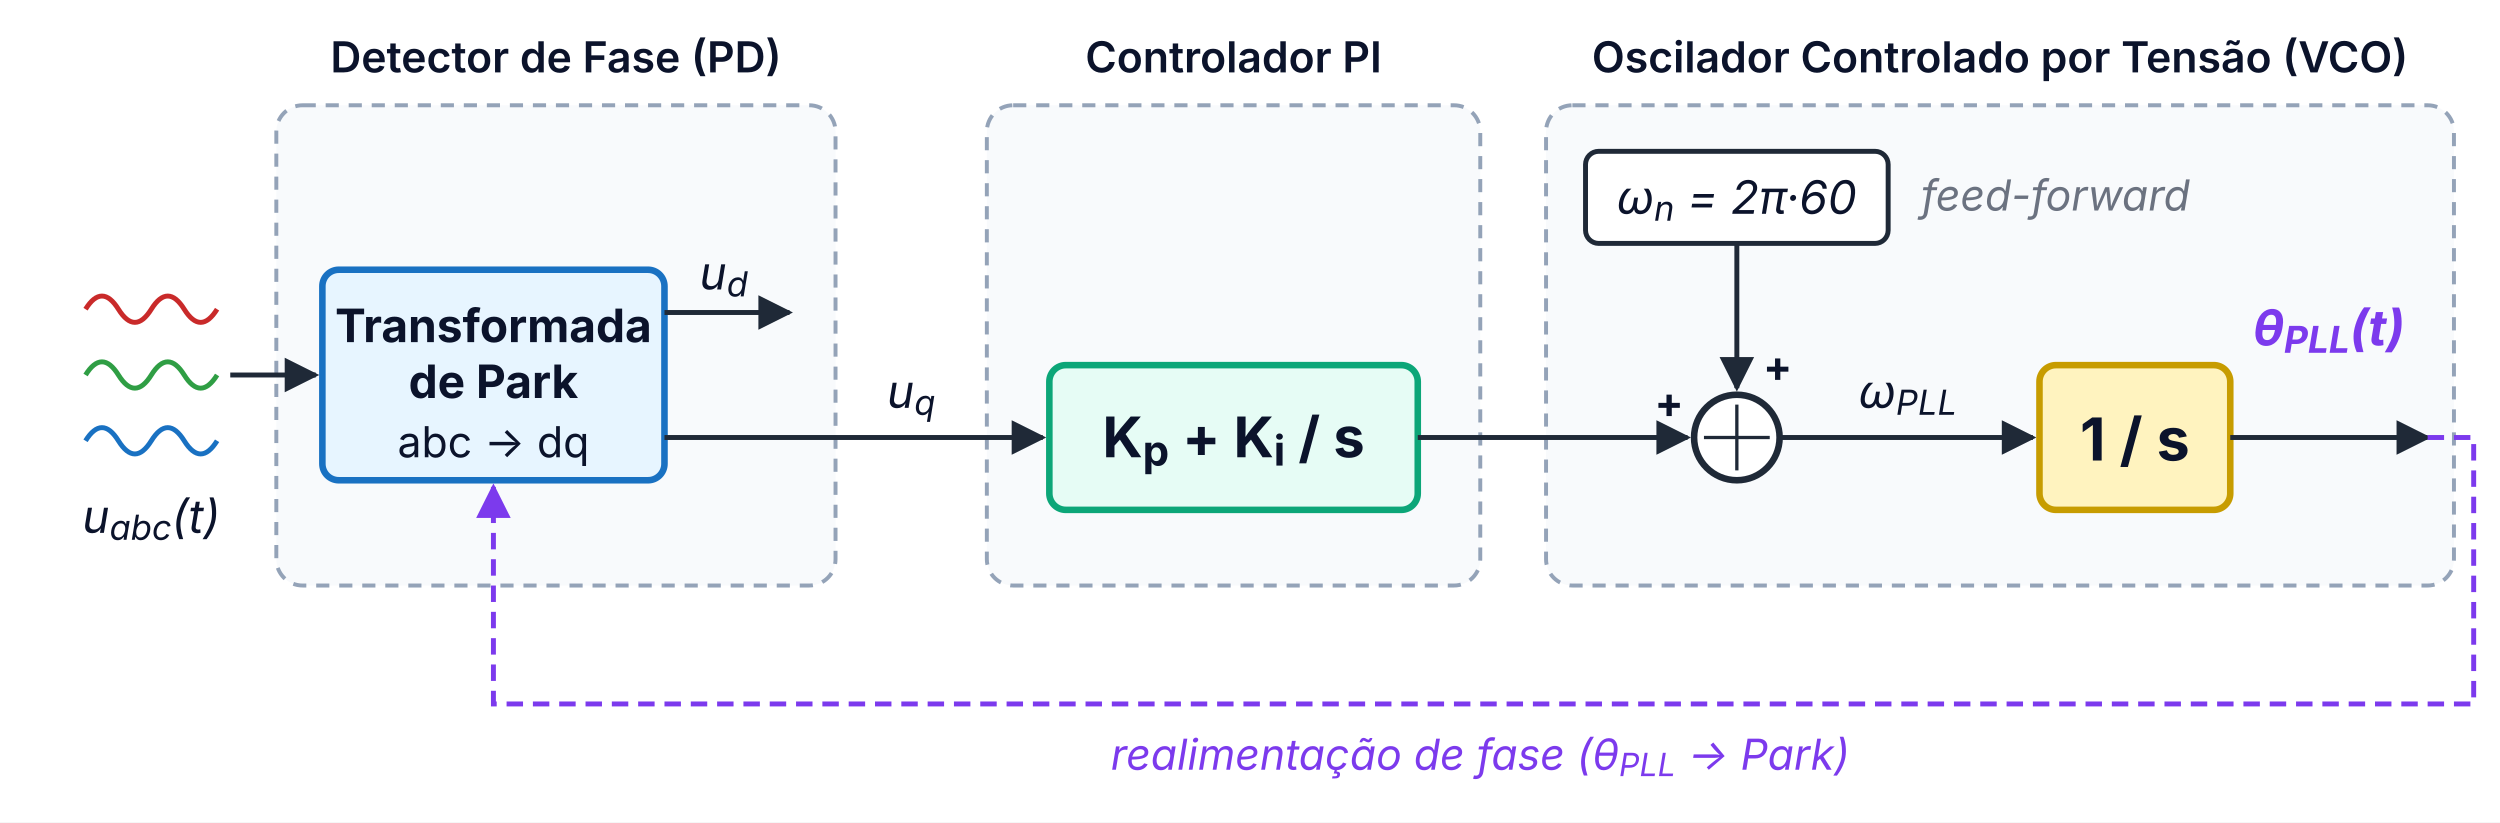
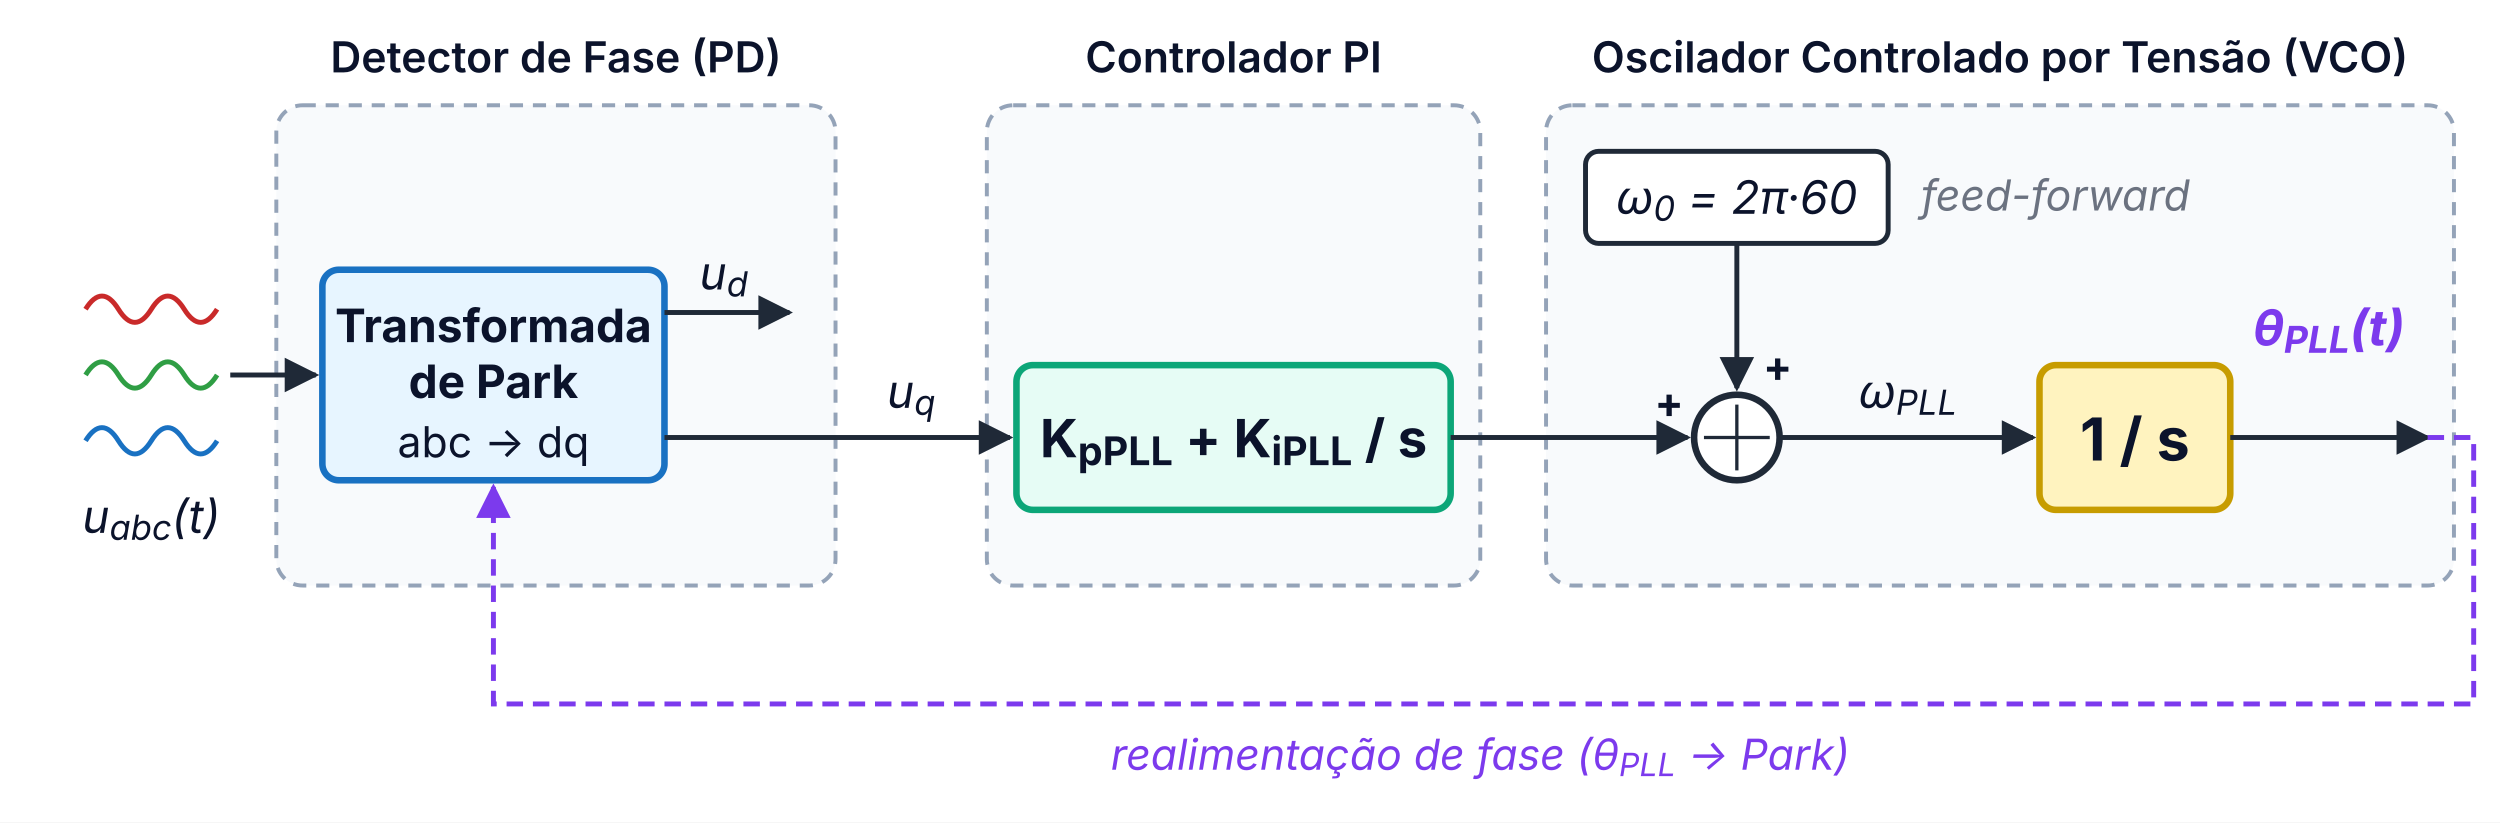
<svg xmlns="http://www.w3.org/2000/svg" viewBox="0 36 760 250" font-family="ui-sans-serif, system-ui, -apple-system, sans-serif">
  <defs>
    <marker id="arr" viewBox="0 0 10 10" refX="9" refY="5" markerWidth="7" markerHeight="7" orient="auto-start-reverse">
      <path d="M 0 0 L 10 5 L 0 10 z" fill="#1f2937" />
    </marker>
    <marker id="arrP" viewBox="0 0 10 10" refX="9" refY="5" markerWidth="7" markerHeight="7" orient="auto-start-reverse">
      <path d="M 0 0 L 10 5 L 0 10 z" fill="#7c3aed" />
    </marker>
  </defs>
  <rect x="0" y="36" width="760" height="250" fill="#ffffff" />
  <g fill="#f8fafc" stroke="#94a3b8" stroke-width="1.2" stroke-dasharray="4,3">
    <rect x="84" y="68" width="170" height="146" rx="8" />
    <rect x="300" y="68" width="150" height="146" rx="8" />
    <rect x="470" y="68" width="276" height="146" rx="8" />
  </g>
  <g font-size="13" font-weight="600" fill="#0B132B" text-anchor="middle">
    <text x="169" y="58">Detector de Fase (PD)</text>
    <text x="375" y="58">Controlador PI</text>
    <text x="608" y="58">Oscilador Controlado por Tensão (VCO)</text>
  </g>
  <g transform="translate(26,150)">
    <path d="M 0 -20 q 5 -8 10 0 q 5 8 10 0 q 5 -8 10 0 q 5 8 10 0" fill="none" stroke="#c92a2a" stroke-width="1.5" />
    <path d="M 0 0   q 5 -8 10 0 q 5 8 10 0 q 5 -8 10 0 q 5 8 10 0" fill="none" stroke="#2f9e44" stroke-width="1.5" />
    <path d="M 0 20  q 5 -8 10 0 q 5 8 10 0 q 5 -8 10 0 q 5 8 10 0" fill="none" stroke="#1971c2" stroke-width="1.5" />
    <text x="20" y="48" text-anchor="middle" font-size="14" font-style="italic" fill="#0B132B">u<tspan baseline-shift="sub" font-size="75%">abc</tspan>(t)</text>
  </g>
  <line x1="70" y1="150" x2="96" y2="150" stroke="#1f2937" stroke-width="1.5" marker-end="url(#arr)" />
  <rect x="98" y="118" width="104" height="64" fill="#e7f5ff" stroke="#1971c2" stroke-width="2" rx="5" />
  <text x="150" y="140" text-anchor="middle" font-size="14" font-weight="700" fill="#0B132B">Transformada</text>
  <text x="150" y="157" text-anchor="middle" font-size="14" font-weight="700" fill="#0B132B">de Park</text>
  <text x="150" y="175" text-anchor="middle" font-size="13" fill="#0B132B">abc → dq</text>
  <line x1="202" y1="131" x2="240" y2="131" stroke="#1f2937" stroke-width="1.5" marker-end="url(#arr)" />
  <text x="220" y="124" text-anchor="middle" font-size="14" font-style="italic" fill="#0B132B">u<tspan baseline-shift="sub" font-size="75%">d</tspan>
  </text>
-   <line x1="202" y1="169" x2="317" y2="169" stroke="#1f2937" stroke-width="1.5" marker-end="url(#arr)" />
+   <line x1="202" y1="169" x2="307" y2="169" stroke="#1f2937" stroke-width="1.5" marker-end="url(#arr)" />
  <text x="277" y="160" text-anchor="middle" font-size="14" font-style="italic" fill="#0B132B">u<tspan baseline-shift="sub" font-size="75%">q</tspan>
  </text>
-   <rect x="319" y="147" width="112" height="44" fill="#e6fcf5" stroke="#0ca678" stroke-width="2" rx="5" />
-   <text x="375" y="175" text-anchor="middle" font-size="17" font-weight="700" fill="#0B132B">K<tspan baseline-shift="sub" font-size="75%">p</tspan> + K<tspan baseline-shift="sub" font-size="75%">i</tspan> / s</text>
-   <line x1="431" y1="169" x2="513" y2="169" stroke="#1f2937" stroke-width="1.5" marker-end="url(#arr)" />
+   <rect x="309" y="147" width="132" height="44" fill="#e6fcf5" stroke="#0ca678" stroke-width="2" rx="5" />
+   <text x="375" y="175" text-anchor="middle" font-size="16" font-weight="700" fill="#0B132B">K<tspan baseline-shift="sub" font-size="75%">pPLL</tspan> + K<tspan baseline-shift="sub" font-size="75%">iPLL</tspan> / s</text>
+   <line x1="441" y1="169" x2="513" y2="169" stroke="#1f2937" stroke-width="1.5" marker-end="url(#arr)" />
  <rect x="482" y="82" width="92" height="28" fill="white" stroke="#1f2937" stroke-width="1.5" rx="4" />
-   <text x="528" y="101" text-anchor="middle" font-size="14" font-style="italic" fill="#0B132B">ω<tspan baseline-shift="sub" font-size="75%">n</tspan> = 2π·60</text>
+   <text x="528" y="101" text-anchor="middle" font-size="14" font-style="italic" fill="#0B132B">ω<tspan baseline-shift="sub" font-size="75%">0</tspan> = 2π·60</text>
  <line x1="528" y1="110" x2="528" y2="154" stroke="#1f2937" stroke-width="1.5" marker-end="url(#arr)" />
  <text x="584" y="100" font-size="13" font-style="italic" fill="#6b7280">feed-forward</text>
  <circle cx="528" cy="169" r="13" fill="white" stroke="#1f2937" stroke-width="2" />
  <line x1="518" y1="169" x2="538" y2="169" stroke="#1f2937" stroke-width="1" />
  <line x1="528" y1="159" x2="528" y2="179" stroke="#1f2937" stroke-width="1" />
  <text x="503" y="163" font-size="13" font-weight="700" fill="#0B132B">+</text>
  <text x="536" y="152" font-size="13" font-weight="700" fill="#0B132B">+</text>
  <line x1="541" y1="169" x2="618" y2="169" stroke="#1f2937" stroke-width="1.5" marker-end="url(#arr)" />
  <text x="580" y="160" text-anchor="middle" font-size="14" font-style="italic" fill="#0B132B">ω<tspan baseline-shift="sub" font-size="75%">PLL</tspan>
  </text>
  <rect x="620" y="147" width="58" height="44" fill="#fff3bf" stroke="#c79c00" stroke-width="2" rx="5" />
  <text x="649" y="176" text-anchor="middle" font-size="18" font-weight="700" fill="#0B132B">1 / s</text>
  <line x1="678" y1="169" x2="738" y2="169" stroke="#1f2937" stroke-width="1.5" marker-end="url(#arr)" />
  <text x="708" y="141" text-anchor="middle" font-size="15" font-weight="700" font-style="italic" fill="#7c3aed">θ<tspan baseline-shift="sub" font-size="75%">PLL</tspan>(t)</text>
  <path d="M 738 169 L 752 169 L 752 250 L 150 250 L 150 184" fill="none" stroke="#7c3aed" stroke-width="1.5" stroke-dasharray="5,3" marker-end="url(#arrP)" />
  <text x="450" y="270" text-anchor="middle" font-size="13" font-style="italic" fill="#7c3aed">realimentação de fase (θ<tspan baseline-shift="sub" font-size="75%">PLL</tspan> → Park)</text>
</svg>
